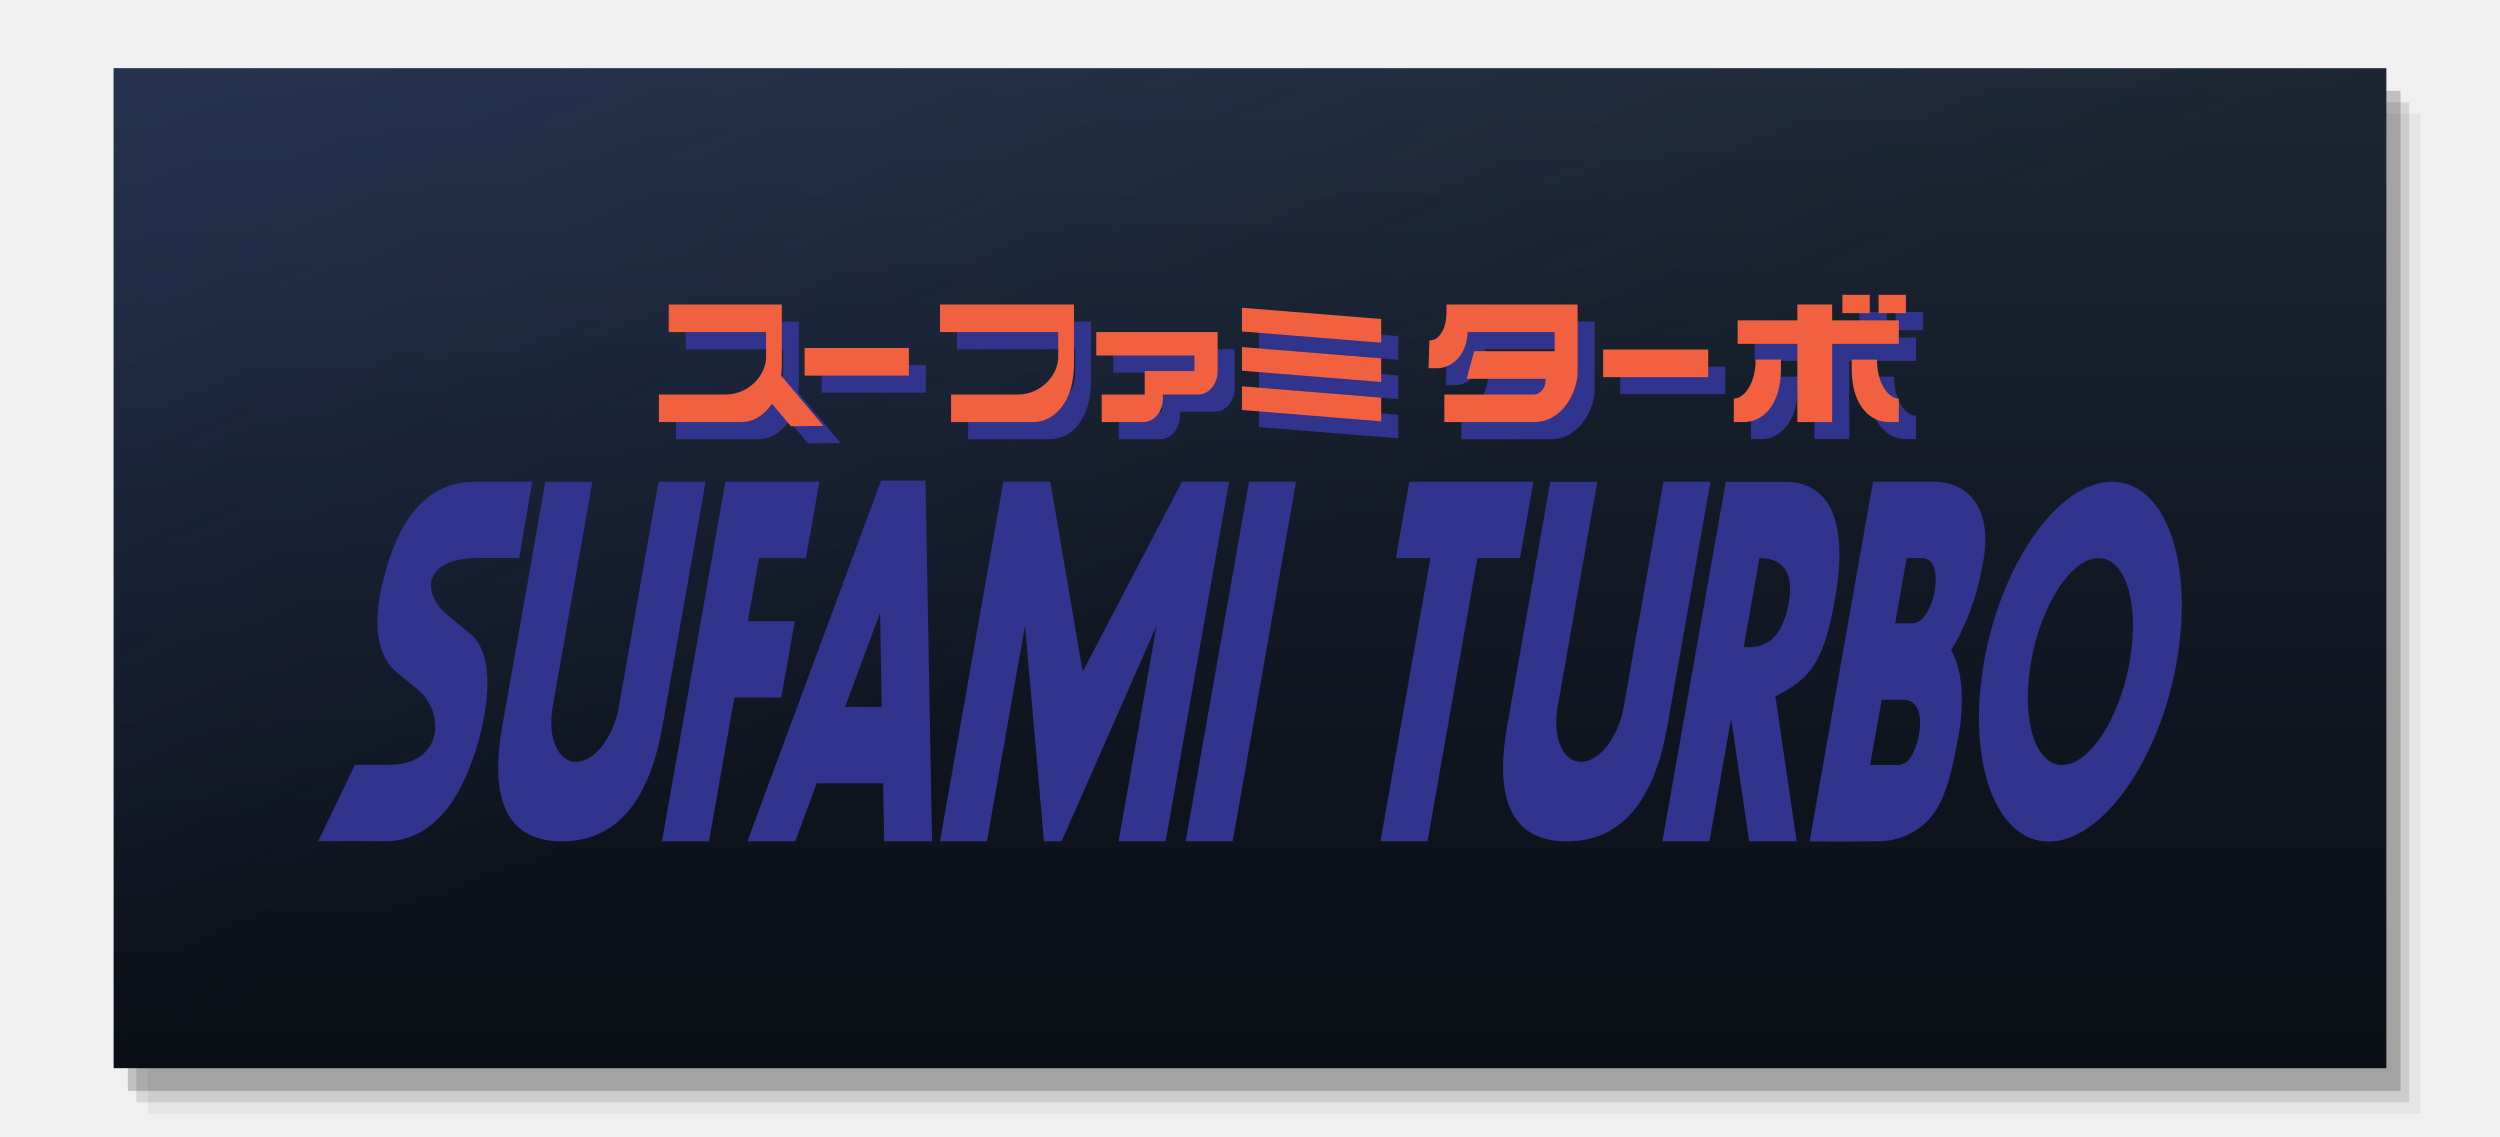
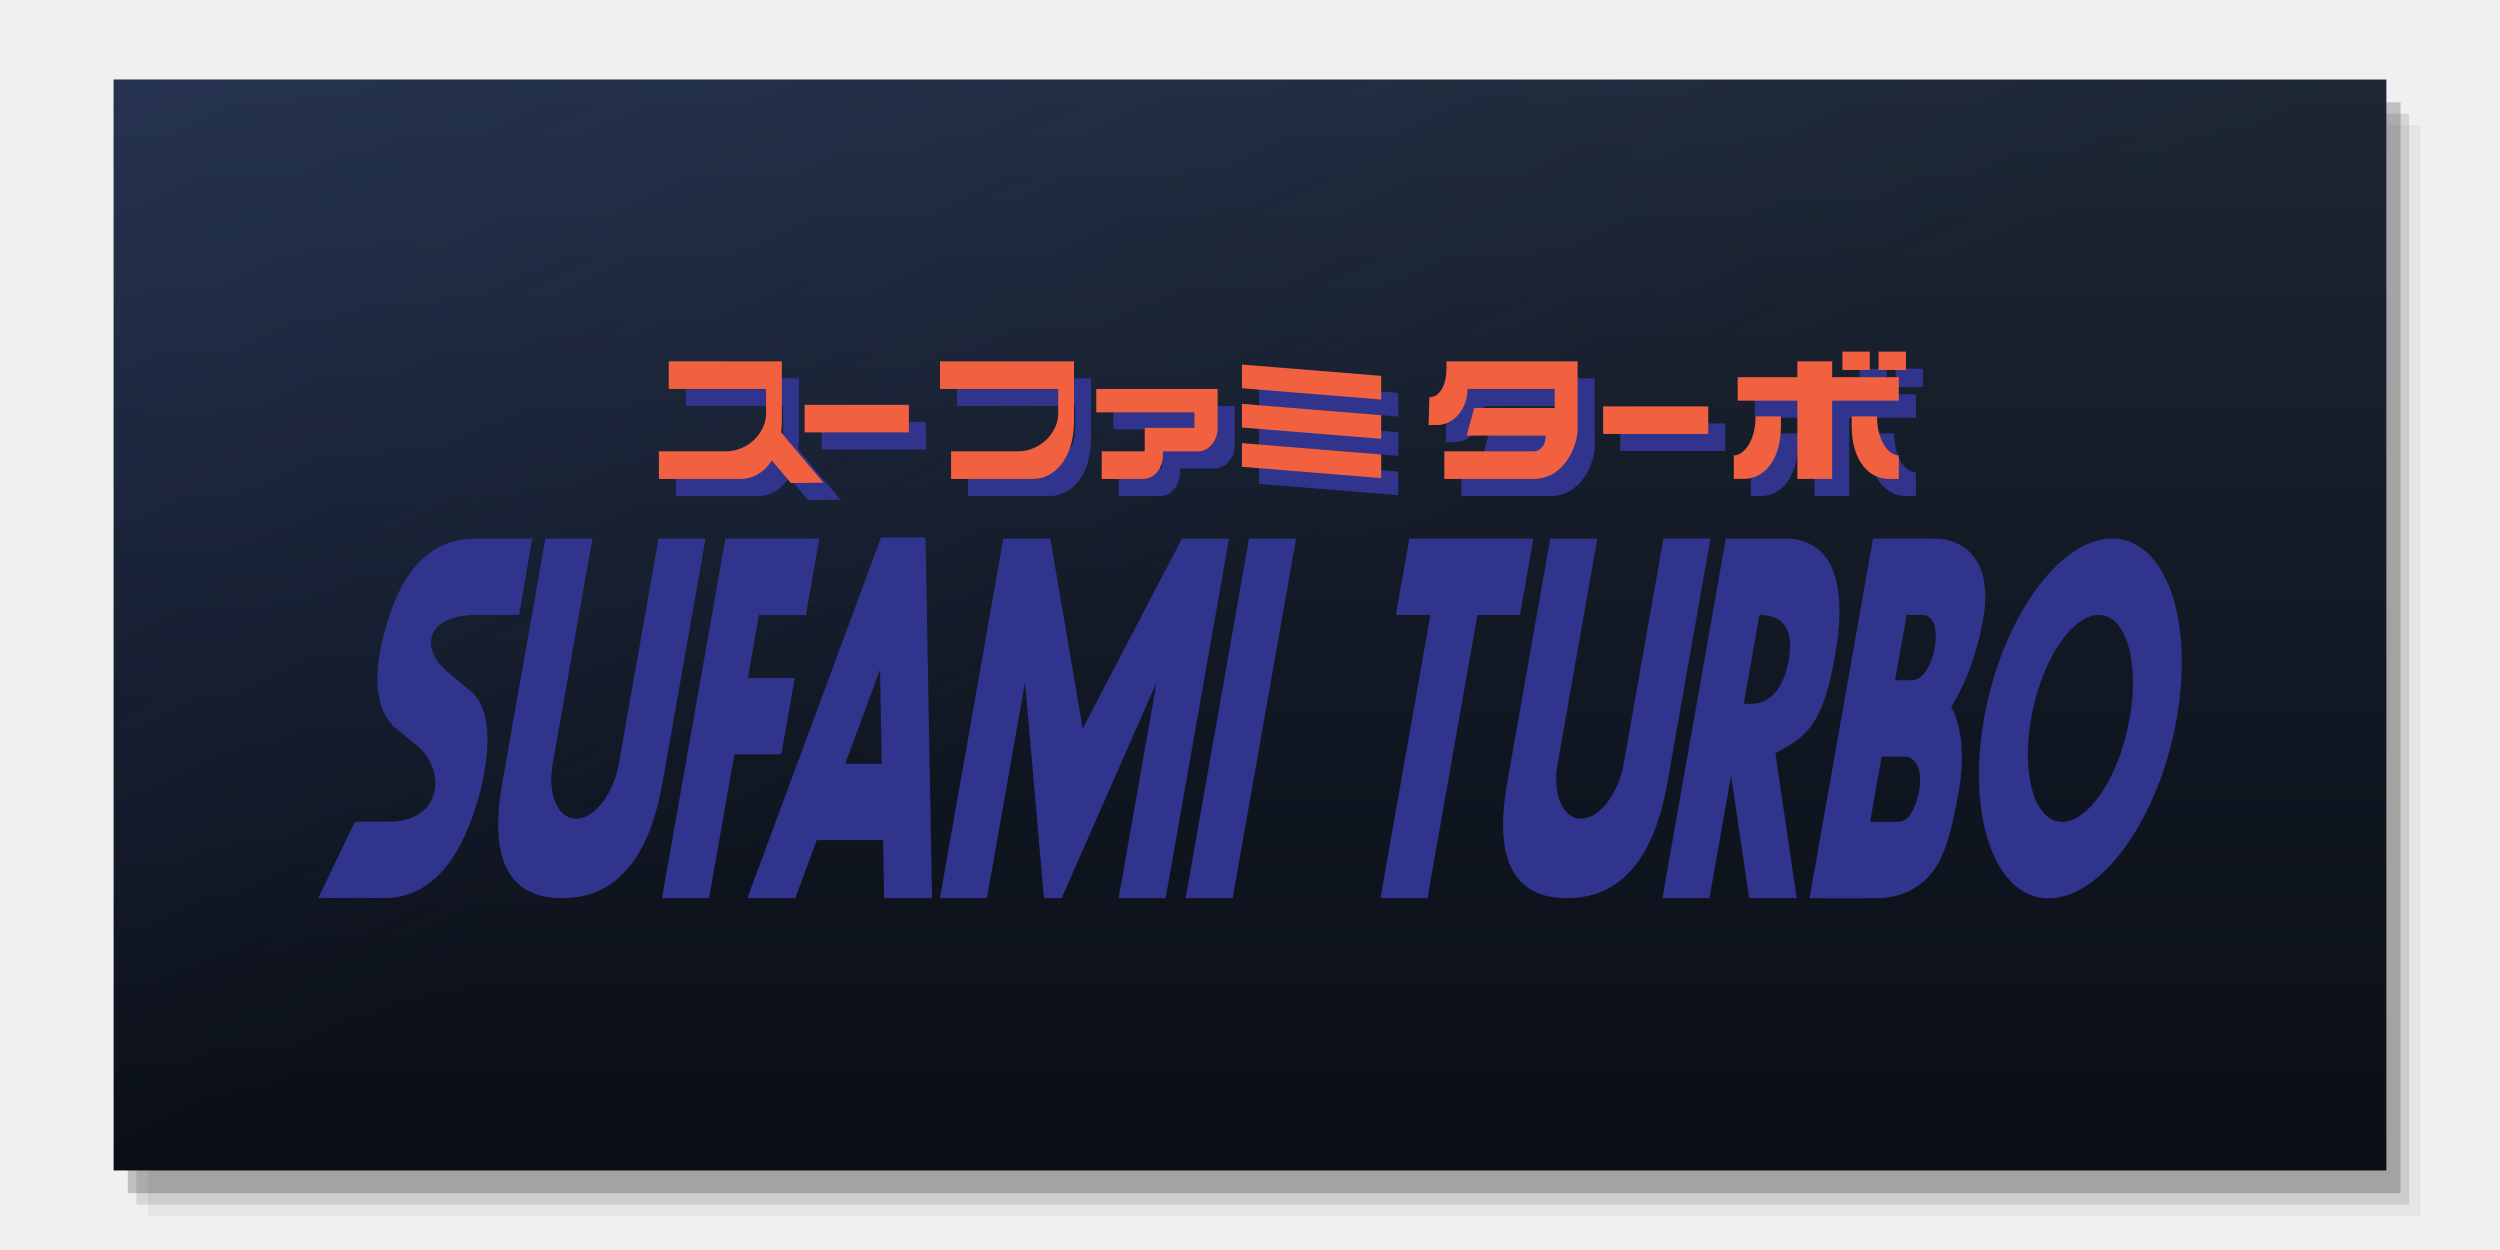
- <svg xmlns="http://www.w3.org/2000/svg" viewBox="0 0 440 200" preserveAspectRatio="xMidYMid meet">
+ <svg xmlns="http://www.w3.org/2000/svg" viewBox="0 0 440 220" preserveAspectRatio="xMidYMid meet">
  <defs>
    <linearGradient id="capBase" x1="0" y1="0" x2="0" y2="1">
      <stop offset="0" stop-color="#1d2734" />
      <stop offset="0.5" stop-color="#121925" />
      <stop offset="1" stop-color="#0a0e15" />
    </linearGradient>
    <linearGradient id="capBloom" x1="0" y1="0" x2="1" y2="1">
      <stop offset="0" stop-color="#3f55a0" stop-opacity="0.26" />
      <stop offset="0.5" stop-color="#3f55a0" stop-opacity="0" />
    </linearGradient>
  </defs>
-   <rect x="26.0" y="20.0" width="400" height="176" fill="#000000" fill-opacity="0.05" />
-   <rect x="24.0" y="18.0" width="400" height="176" fill="#000000" fill-opacity="0.11" />
-   <rect x="22.5" y="16.0" width="400" height="176" fill="#000000" fill-opacity="0.2" />
-   <rect x="20" y="12" width="400" height="176" fill="url(#capBase)" />
-   <rect x="20" y="12" width="400" height="176" fill="url(#capBloom)" />
-   <g transform="translate(56.000 51.885) scale(0.08544)">
+   <rect x="26.0" y="22.0" width="400" height="192" fill="#000000" fill-opacity="0.05" />
+   <rect x="24.0" y="20.0" width="400" height="192" fill="#000000" fill-opacity="0.11" />
+   <rect x="22.5" y="18.0" width="400" height="192" fill="#000000" fill-opacity="0.2" />
+   <rect x="20" y="14" width="400" height="192" fill="url(#capBase)" />
+   <rect x="20" y="14" width="400" height="192" fill="url(#capBloom)" />
+   <g transform="translate(56.000 61.885) scale(0.08544)">
    <style type="text/css">
	.st0{fill:#30348D;}
	.st1{fill:#F16140;}
	.st2{fill:#FFFFFF;}
</style>
    <g>
      <g>
        <g>
          <polygon class="st0" points="1938.1,110.6 2224.9,133.9 2224.9,85.1 1938.1,61.9    " />
          <g>
            <path class="st0" d="M1637.9,160.2h202.3v32.1h-102.4v48.3h-88.7v56.8h85.3c22.5,0,40.7-21.6,40.7-48.3v-8.4h72.1      c22.5,0,40.7-21.6,40.7-48.3l0,0v-32.1v-31.3v-17h-250V160.2z" />
            <rect x="1037.1" y="144.8" class="st0" width="214.8" height="56.8" />
            <rect x="2682.1" y="147.9" class="st0" width="216.5" height="56.8" />
            <polygon class="st0" points="3153.9,55.2 3082.2,55.2 3082.2,87.9 2959.2,87.9 2959.2,136.2 3082.2,136.2 3082.2,297.3       3153.9,297.3 3153.9,136.2 3291.2,136.2 3291.2,87.9 3153.9,87.9     " />
            <rect x="3174.9" y="35.2" class="st0" width="56.3" height="37.8" />
            <rect x="3249.4" y="35.2" class="st0" width="56.3" height="37.8" />
            <path class="st0" d="M3246.3,168.6h-52.2v18.6c0,80.1,41.4,110.1,75.6,110.1h21.5V253V249C3270.3,249,3246.3,218.8,3246.3,168.6      z" />
            <path class="st0" d="M2951.3,249v3.9v44.4h21.5c34.1,0,75.6-30,75.6-110.1v-18.6h-52.2C2996.2,218.8,2972.1,249,2951.3,249z" />
            <path class="st0" d="M2362.1,55.2h-2.7v16c0,28.7-10.5,49.4-24.9,56.1l-10.3,2.3l-0.5,16.5l-1.2,40.3h17.6      c34.6,0,62.6-33.3,62.6-74.4h179.6v39.4h-165.8l-15.6,56.8h162.7v3.2c0,16.1-11,29.2-24.6,29.2h-22.7H2355v56.8h184.2      c62.5,0,90.3-67.3,90.3-102.7l0-11.2V112V93.2v-38h-255.1H2362.1z" />
            <polygon class="st0" points="1938.1,272.5 2224.9,295.7 2224.9,247 1938.1,223.7     " />
            <polygon class="st0" points="1938.1,191.5 2224.9,214.8 2224.9,166 1938.1,142.8     " />
            <path class="st0" d="M1315.9,112h243.6v51.6c0,36.9-35.3,77-83.3,77h-137.4v56.8h168.7c43.8,0,82.5-40.7,84.3-113h0.2v-57.9      V55.2h-276V112z" />
            <path class="st0" d="M757.3,112h200.5v51.6c0,36.9-35.3,77-83.3,77H737.1v56.8h168.7c43.8,0,82.5-40.7,84.3-113h0.2v-57.9V55.2      h-233V112z" />
            <polyline class="st0" points="957.4,244.6 1008.9,305.8 1076,305.2 985.2,197.4     " />
          </g>
        </g>
        <g>
          <polygon class="st1" points="1902.9,75.5 2189.7,98.7 2189.7,49.9 1902.9,26.7    " />
          <g>
            <path class="st1" d="M1602.8,125H1805v32.1h-102.4v48.3H1614v56.8h85.3c22.5,0,40.7-21.6,40.7-48.3v-8.4h72.1      c22.5,0,40.7-21.6,40.7-48.3l0,0V125V93.8v-17h-250V125z" />
            <rect x="1002" y="109.6" class="st1" width="214.8" height="56.8" />
            <rect x="2646.9" y="112.8" class="st1" width="216.5" height="56.8" />
            <polygon class="st1" points="3118.7,20 3047,20 3047,52.7 2924,52.7 2924,101 3047,101 3047,262.2 3118.7,262.2 3118.7,101       3256,101 3256,52.7 3118.7,52.7     " />
            <rect x="3139.8" class="st1" width="56.3" height="37.8" />
            <rect x="3214.3" y="0" class="st1" width="56.3" height="37.8" />
            <path class="st1" d="M3211.1,133.5h-52.2v18.6c0,80.1,41.4,110.1,75.6,110.1h21.5v-44.4v-3.9      C3235.2,213.8,3211.1,183.6,3211.1,133.5z" />
            <path class="st1" d="M2916.1,213.8v3.9v44.4h21.5c34.1,0,75.6-30,75.6-110.1v-18.6H2961C2961,183.6,2937,213.8,2916.1,213.8z" />
            <path class="st1" d="M2326.9,20h-2.7v16c0,28.7-10.5,49.4-24.9,56.1l-10.3,2.3l-0.5,16.5l-1.2,40.3h17.6      c34.6,0,62.6-33.3,62.6-74.4h179.6v39.4h-165.8l-15.6,56.8h162.7v3.2c0,16.1-11,29.2-24.6,29.2h-22.7h-161.3v56.8H2504      c62.5,0,90.3-67.3,90.3-102.7l0-11.2V76.8V58V20h-255.1H2326.9z" />
            <polygon class="st1" points="1902.9,237.3 2189.7,260.6 2189.7,211.8 1902.9,188.5     " />
            <polygon class="st1" points="1902.9,156.4 2189.7,179.6 2189.7,130.9 1902.9,107.6     " />
            <path class="st1" d="M1280.8,76.8h243.6v51.6c0,36.9-35.3,77-83.3,77h-137.4v56.8h168.7c43.8,0,82.5-40.7,84.3-113h0.2V91.3V20      h-276V76.8z" />
            <path class="st1" d="M722.1,76.8h200.5v51.6c0,36.9-35.3,77-83.3,77H701.9v56.8h168.7c43.8,0,82.5-40.7,84.3-113h0.2V91.3V20      h-233V76.8z" />
            <polyline class="st1" points="922.2,209.5 973.7,270.7 1040.8,270.1 950.1,162.2     " />
          </g>
        </g>
      </g>
      <polygon class="st0" points="1786.9,1125.8 1883.8,1125.8 2014.4,385.1 1917.5,385.1  " />
      <polygon class="st0" points="1779.4,385.1 1779.4,385.2 1574.8,776.3 1508.2,385.2 1508.2,385.1 1411.4,385.1 1280.8,1125.8    1377.6,1125.8 1456.1,681 1495,1125.8 1531.4,1125.8 1727.2,681 1648.8,1125.8 1745.7,1125.8 1876.3,385.1  " />
      <path class="st0" d="M708.6,891.9l0.5-2.7c0,0,0,0,0,0h0L798,385.1h-96.9L619.3,849c-11,62.5-50.4,113.1-88.1,113.1   c-37.6,0-59.2-50.6-48.2-113.1h0l81.8-463.8H468l-89.4,506.8h0c-21.3,123.6-5.2,233.9,123.7,233.9   C631.3,1125.8,686.3,1015.5,708.6,891.9L708.6,891.9z" />
      <polygon class="st0" points="954,829.5 981.8,672.3 885.1,672.3 908,542.4 1004.7,542.4 1032.4,385.1 935.7,385.1 887.3,385.1    838.8,385.1 708.2,1125.8 805.1,1125.8 857.3,829.5  " />
      <path class="st0" d="M1159.6,382.7l-275.5,743.1h98.7l44.3-119.6h136.6l2.1,119.6h98.7l-13.4-743.1H1159.6z M1085.5,848.9l71.9-194   l3.5,194H1085.5z" />
      <polygon class="st0" points="2475.6,542.4 2503.3,385.1 2247.7,385.1 2219.9,542.4 2291.1,542.4 2188.2,1125.8 2285.1,1125.8    2388,542.4  " />
      <path class="st0" d="M2778.6,891.9l0.5-2.7c0,0,0,0,0,0h0l88.9-504.1h-96.9L2689.3,849c-11,62.4-50.4,113.1-88,113.1   c-37.6,0-59.2-50.6-48.2-113.1h0l81.8-463.8H2538l-89.4,506.8h0c-21.3,123.6-5.2,233.9,123.7,233.9   C2701.3,1125.8,2756.3,1015.5,2778.6,891.9L2778.6,891.9z" />
      <path class="st0" d="M270.9,663.6c-58.1-44.4-59.4-121.3,58.6-121.3H414L440.9,385c0,0-80.6,0-117,0   C197.6,385,154,507.4,133.6,589.6C116,660.1,115.1,730.1,155,772.1c0,0,47.7,39.2,47.7,39.2c58.1,44.4,59.4,157-58.6,157H75.7   L0,1125.7c0,0,94.8-1,131.2,0c115.3,3.2,171.1-106.2,199.7-209c16.8-60.5,34.4-167-12.4-213.8L270.9,663.6z" />
      <path class="st0" d="M3126.9,611.9c13.7-85,4.7-138.3-11.1-171.6c-16.1-34.2-51.6-55.1-89.4-55.1h-29.9h-86h-10.9L2769,1125.8h96.9   l44.6-252.9l37.2,252.9h97.9L3001.7,827C3073.4,790.6,3103.2,759,3126.9,611.9z M3028.6,638.5c-13.1,68-46.4,87.1-78.2,87.1h-13.9   l32.3-183.2C3008.8,542.4,3043.3,562.1,3028.6,638.5z" />
      <path class="st0" d="M3363.8,732.1c26.6-42.7,51.6-101.3,65.8-180.8c23.3-130.2-48.1-166.2-99.6-166.2h-30.3h-12.5h-84.4   l-130.6,740.7c38.3,0.7,99.7,0.4,140.2,0.1c38.8-0.3,76.5-15,103.4-43c29.8-31.1,46-78.1,62.8-172.4   c14.8-83.3,4.8-137.2-10.6-170.6C3366.7,737.2,3365.3,734.6,3363.8,732.1z M3297.7,905.3c-3.9,21.9-11,37.4-17.3,47.6   c-6,9.7-16.5,15.7-27.9,15.7h-55.6l23.7-134.4c0,0,22.8,0,46.4,0S3305.9,859.6,3297.7,905.3z M3329.2,613.6   c-4.6,25.4-15,42.2-23.3,52c-6.1,7.2-15.2,11.2-24.6,11.2h-32.9l23.7-134.4c0,0,7.8,0,31.4,0S3337.4,567.9,3329.2,613.6z" />
      <path class="st0" d="M3695.4,385.1c-109.6,0-227.7,165.9-263.8,370.6c-36.1,204.7,23.5,370.6,133.1,370.6   c109.6,0,227.7-165.9,263.8-370.6C3864.5,551,3805,385.1,3695.4,385.1z M3731.6,755.5c-20.7,117.7-83,213.1-139.1,213.1   s-84.7-95.4-64-213.1s83-213.1,139.1-213.1C3723.7,542.4,3752.4,637.8,3731.6,755.5z" />
    </g>
  </g>
</svg>
